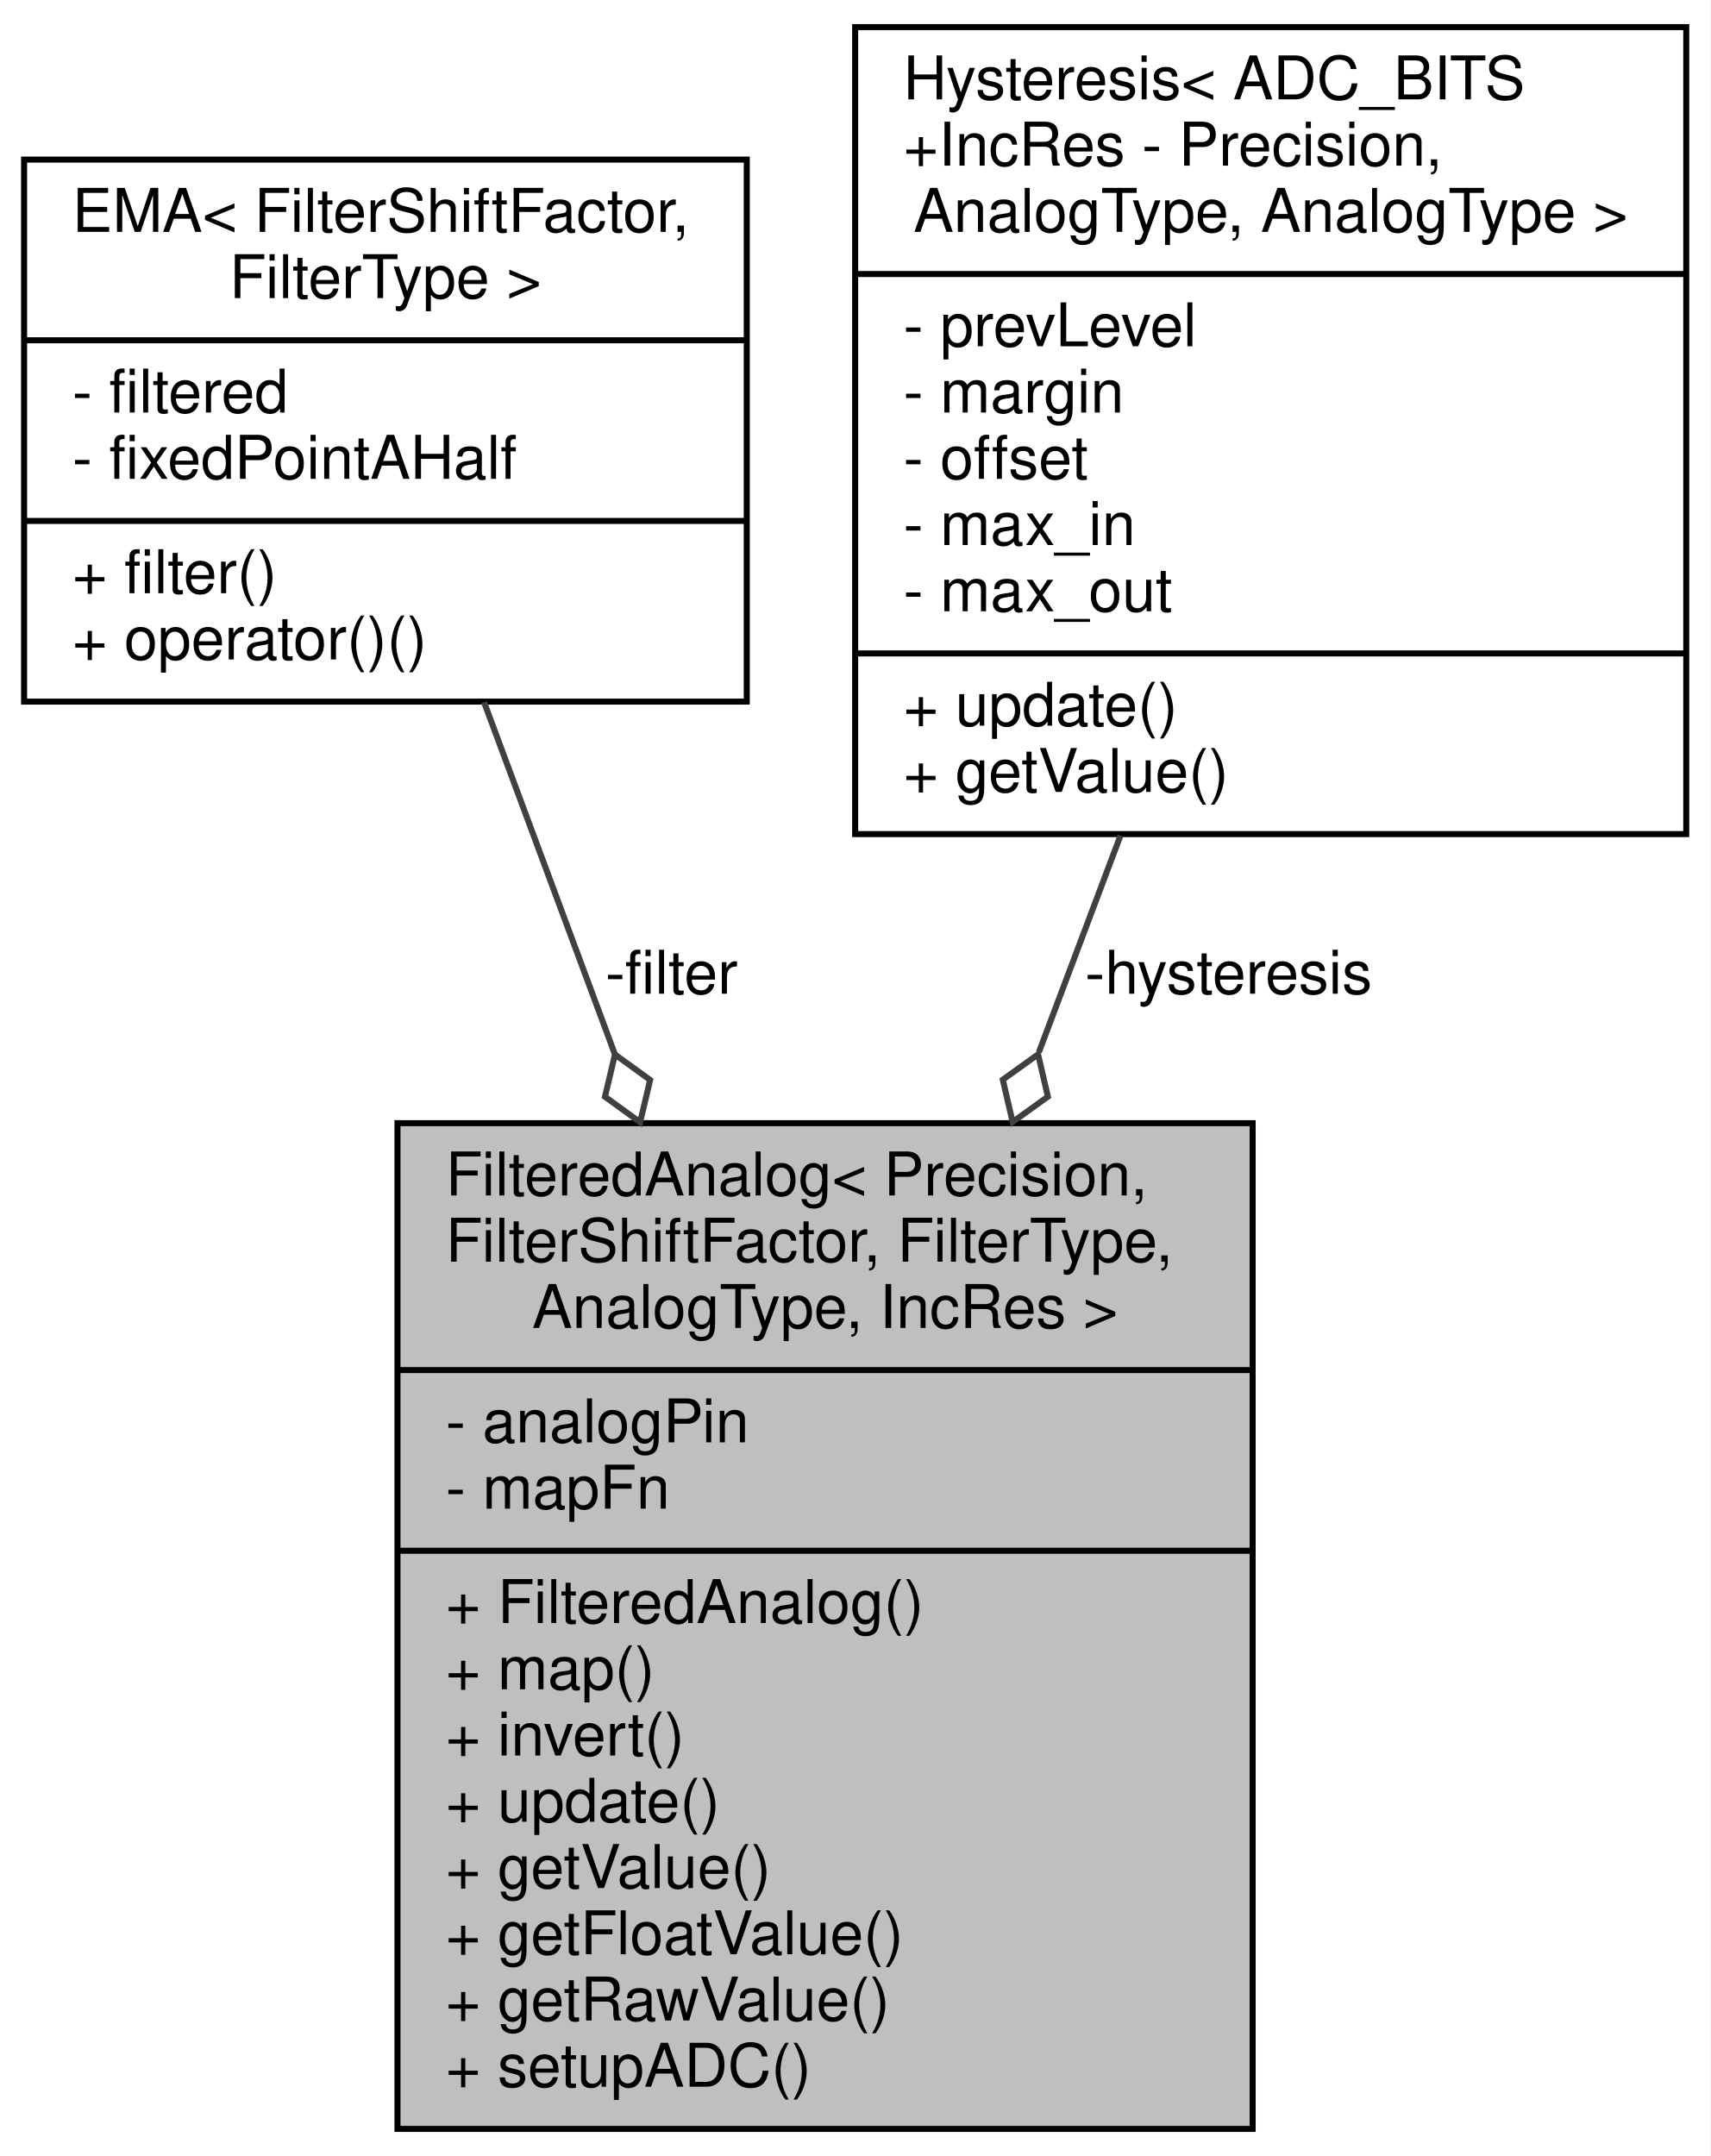
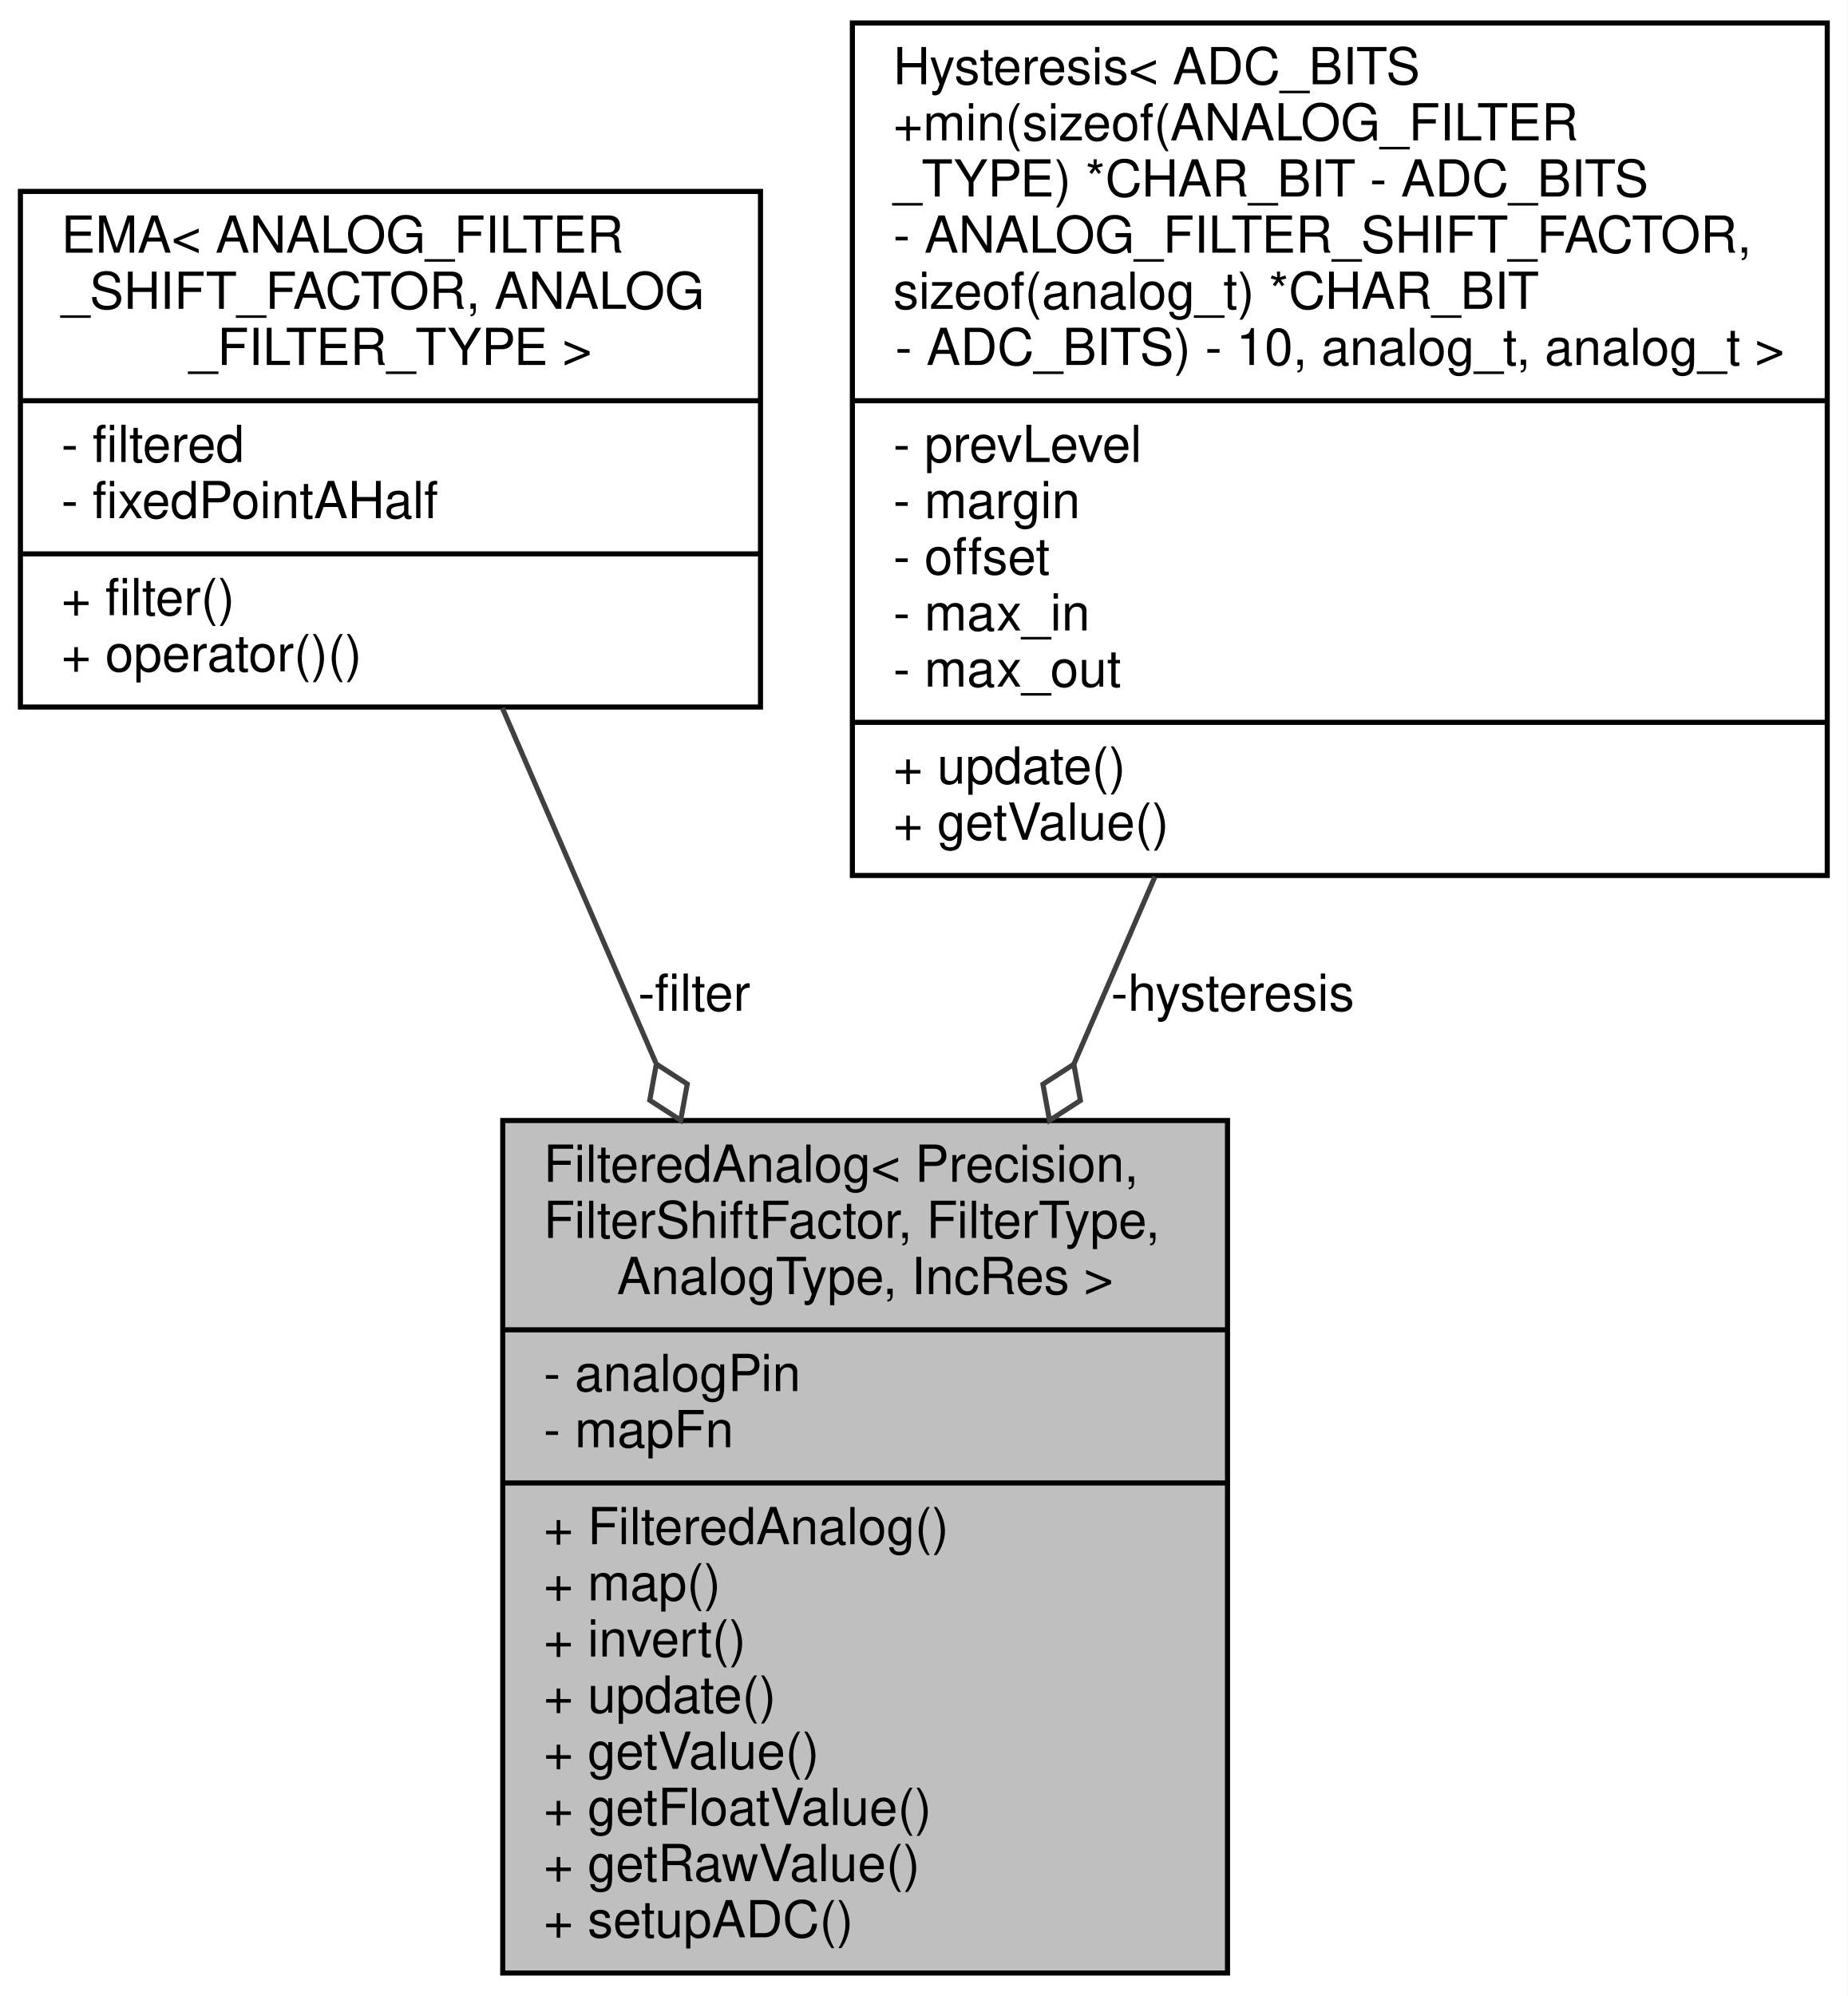
- <svg xmlns="http://www.w3.org/2000/svg" xmlns:xlink="http://www.w3.org/1999/xlink" width="284pt" height="358pt" viewBox="0.00 0.00 284.00 358.00">
-   <g id="graph0" class="graph" transform="scale(1 1) rotate(0) translate(4 354)">
-     <polygon fill="white" stroke="none" points="-4,4 -4,-354 280,-354 280,4 -4,4" />
+ <svg xmlns="http://www.w3.org/2000/svg" xmlns:xlink="http://www.w3.org/1999/xlink" width="362pt" height="391pt" viewBox="0.00 0.00 362.00 391.00">
+   <g id="graph0" class="graph" transform="scale(1 1) rotate(0) translate(4 387)">
+     <polygon fill="#ffffff" stroke="transparent" points="-4,4 -4,-387 358,-387 358,4 -4,4" />
    <g id="node1" class="node">
      <g id="a_node1">
        <a xlink:title="A class that reads and filters an analog input.">
-           <polygon fill="#bfbfbf" stroke="black" points="62,-0.5 62,-167.5 204,-167.5 204,-0.5 62,-0.5" />
-           <text text-anchor="start" x="70" y="-155.5" font-family="Helvetica,sans-Serif" font-size="10.00">FilteredAnalog&lt; Precision,</text>
-           <text text-anchor="start" x="70" y="-144.5" font-family="Helvetica,sans-Serif" font-size="10.00"> FilterShiftFactor, FilterType,</text>
-           <text text-anchor="middle" x="133" y="-133.5" font-family="Helvetica,sans-Serif" font-size="10.00"> AnalogType, IncRes &gt;</text>
-           <polyline fill="none" stroke="black" points="62,-126.5 204,-126.5 " />
-           <text text-anchor="start" x="70" y="-114.5" font-family="Helvetica,sans-Serif" font-size="10.00">- analogPin</text>
-           <text text-anchor="start" x="70" y="-103.5" font-family="Helvetica,sans-Serif" font-size="10.00">- mapFn</text>
-           <polyline fill="none" stroke="black" points="62,-96.5 204,-96.5 " />
-           <text text-anchor="start" x="70" y="-84.5" font-family="Helvetica,sans-Serif" font-size="10.00">+ FilteredAnalog()</text>
-           <text text-anchor="start" x="70" y="-73.5" font-family="Helvetica,sans-Serif" font-size="10.00">+ map()</text>
-           <text text-anchor="start" x="70" y="-62.5" font-family="Helvetica,sans-Serif" font-size="10.00">+ invert()</text>
-           <text text-anchor="start" x="70" y="-51.5" font-family="Helvetica,sans-Serif" font-size="10.00">+ update()</text>
-           <text text-anchor="start" x="70" y="-40.5" font-family="Helvetica,sans-Serif" font-size="10.00">+ getValue()</text>
-           <text text-anchor="start" x="70" y="-29.5" font-family="Helvetica,sans-Serif" font-size="10.00">+ getFloatValue()</text>
-           <text text-anchor="start" x="70" y="-18.5" font-family="Helvetica,sans-Serif" font-size="10.00">+ getRawValue()</text>
-           <text text-anchor="start" x="70" y="-7.5" font-family="Helvetica,sans-Serif" font-size="10.00">+ setupADC()</text>
+           <polygon fill="#bfbfbf" stroke="#000000" points="94.5,-.5 94.5,-167.5 236.5,-167.5 236.5,-.5 94.5,-.5" />
+           <text text-anchor="start" x="102.5" y="-155.5" font-family="Helvetica,sans-Serif" font-size="10.00" fill="#000000">FilteredAnalog&lt; Precision,</text>
+           <text text-anchor="start" x="102.5" y="-144.5" font-family="Helvetica,sans-Serif" font-size="10.00" fill="#000000"> FilterShiftFactor, FilterType,</text>
+           <text text-anchor="middle" x="165.5" y="-133.5" font-family="Helvetica,sans-Serif" font-size="10.00" fill="#000000"> AnalogType, IncRes &gt;</text>
+           <polyline fill="none" stroke="#000000" points="94.5,-126.5 236.5,-126.5 " />
+           <text text-anchor="start" x="102.5" y="-114.5" font-family="Helvetica,sans-Serif" font-size="10.00" fill="#000000">- analogPin</text>
+           <text text-anchor="start" x="102.5" y="-103.5" font-family="Helvetica,sans-Serif" font-size="10.00" fill="#000000">- mapFn</text>
+           <polyline fill="none" stroke="#000000" points="94.5,-96.5 236.5,-96.5 " />
+           <text text-anchor="start" x="102.5" y="-84.5" font-family="Helvetica,sans-Serif" font-size="10.00" fill="#000000">+ FilteredAnalog()</text>
+           <text text-anchor="start" x="102.5" y="-73.5" font-family="Helvetica,sans-Serif" font-size="10.00" fill="#000000">+ map()</text>
+           <text text-anchor="start" x="102.5" y="-62.5" font-family="Helvetica,sans-Serif" font-size="10.00" fill="#000000">+ invert()</text>
+           <text text-anchor="start" x="102.5" y="-51.5" font-family="Helvetica,sans-Serif" font-size="10.00" fill="#000000">+ update()</text>
+           <text text-anchor="start" x="102.5" y="-40.5" font-family="Helvetica,sans-Serif" font-size="10.00" fill="#000000">+ getValue()</text>
+           <text text-anchor="start" x="102.5" y="-29.5" font-family="Helvetica,sans-Serif" font-size="10.00" fill="#000000">+ getFloatValue()</text>
+           <text text-anchor="start" x="102.5" y="-18.5" font-family="Helvetica,sans-Serif" font-size="10.00" fill="#000000">+ getRawValue()</text>
+           <text text-anchor="start" x="102.5" y="-7.5" font-family="Helvetica,sans-Serif" font-size="10.00" fill="#000000">+ setupADC()</text>
        </a>
      </g>
    </g>
    <g id="node2" class="node">
      <g id="a_node2">
        <a xlink:href="../../d7/d40/classEMA.html" target="_top" xlink:title=" ">
-           <polygon fill="white" stroke="black" points="0,-237.5 0,-327.5 120,-327.5 120,-237.5 0,-237.5" />
-           <text text-anchor="start" x="8" y="-315.5" font-family="Helvetica,sans-Serif" font-size="10.00">EMA&lt; FilterShiftFactor,</text>
-           <text text-anchor="middle" x="60" y="-304.5" font-family="Helvetica,sans-Serif" font-size="10.00"> FilterType &gt;</text>
-           <polyline fill="none" stroke="black" points="0,-297.5 120,-297.5 " />
-           <text text-anchor="start" x="8" y="-285.5" font-family="Helvetica,sans-Serif" font-size="10.00">- filtered</text>
-           <text text-anchor="start" x="8" y="-274.5" font-family="Helvetica,sans-Serif" font-size="10.00">- fixedPointAHalf</text>
-           <polyline fill="none" stroke="black" points="0,-267.5 120,-267.5 " />
-           <text text-anchor="start" x="8" y="-255.5" font-family="Helvetica,sans-Serif" font-size="10.00">+ filter()</text>
-           <text text-anchor="start" x="8" y="-244.5" font-family="Helvetica,sans-Serif" font-size="10.00">+ operator()()</text>
+           <polygon fill="#ffffff" stroke="#000000" points="0,-248.5 0,-349.5 145,-349.5 145,-248.5 0,-248.5" />
+           <text text-anchor="start" x="8" y="-337.5" font-family="Helvetica,sans-Serif" font-size="10.00" fill="#000000">EMA&lt; ANALOG_FILTER</text>
+           <text text-anchor="start" x="8" y="-326.5" font-family="Helvetica,sans-Serif" font-size="10.00" fill="#000000">_SHIFT_FACTOR, ANALOG</text>
+           <text text-anchor="middle" x="72.5" y="-315.5" font-family="Helvetica,sans-Serif" font-size="10.00" fill="#000000">_FILTER_TYPE &gt;</text>
+           <polyline fill="none" stroke="#000000" points="0,-308.5 145,-308.5 " />
+           <text text-anchor="start" x="8" y="-296.5" font-family="Helvetica,sans-Serif" font-size="10.00" fill="#000000">- filtered</text>
+           <text text-anchor="start" x="8" y="-285.5" font-family="Helvetica,sans-Serif" font-size="10.00" fill="#000000">- fixedPointAHalf</text>
+           <polyline fill="none" stroke="#000000" points="0,-278.5 145,-278.5 " />
+           <text text-anchor="start" x="8" y="-266.5" font-family="Helvetica,sans-Serif" font-size="10.00" fill="#000000">+ filter()</text>
+           <text text-anchor="start" x="8" y="-255.5" font-family="Helvetica,sans-Serif" font-size="10.00" fill="#000000">+ operator()()</text>
        </a>
      </g>
    </g>
    <g id="edge1" class="edge">
-       <path fill="none" stroke="#404040" d="M76.383,-237.402C82.838,-220.025 90.514,-199.363 98.098,-178.949" />
-       <polygon fill="none" stroke="#404040" points="98.115,-178.904 96.454,-171.887 102.293,-167.655 103.954,-174.673 98.115,-178.904" />
-       <text text-anchor="middle" x="107.5" y="-189" font-family="Helvetica,sans-Serif" font-size="10.00"> -filter</text>
+       <path fill="none" stroke="#404040" d="M94.422,-248.32C103.416,-227.529 114.131,-202.757 124.479,-178.834" />
+       <polygon fill="none" stroke="#404040" points="124.595,-178.565 123.306,-171.47 129.359,-167.551 130.648,-174.646 124.595,-178.565" />
+       <text text-anchor="middle" x="132" y="-189" font-family="Helvetica,sans-Serif" font-size="10.00" fill="#000000"> -filter</text>
    </g>
    <g id="node3" class="node">
      <g id="a_node3">
        <a xlink:href="../../d2/dcb/classHysteresis.html" target="_top" xlink:title=" ">
-           <polygon fill="white" stroke="black" points="138,-215.5 138,-349.5 276,-349.5 276,-215.5 138,-215.5" />
-           <text text-anchor="start" x="146" y="-337.5" font-family="Helvetica,sans-Serif" font-size="10.00">Hysteresis&lt; ADC_BITS</text>
-           <text text-anchor="start" x="146" y="-326.5" font-family="Helvetica,sans-Serif" font-size="10.00">+IncRes - Precision,</text>
-           <text text-anchor="middle" x="207" y="-315.5" font-family="Helvetica,sans-Serif" font-size="10.00"> AnalogType, AnalogType &gt;</text>
-           <polyline fill="none" stroke="black" points="138,-308.5 276,-308.5 " />
-           <text text-anchor="start" x="146" y="-296.5" font-family="Helvetica,sans-Serif" font-size="10.00">- prevLevel</text>
-           <text text-anchor="start" x="146" y="-285.5" font-family="Helvetica,sans-Serif" font-size="10.00">- margin</text>
-           <text text-anchor="start" x="146" y="-274.5" font-family="Helvetica,sans-Serif" font-size="10.00">- offset</text>
-           <text text-anchor="start" x="146" y="-263.5" font-family="Helvetica,sans-Serif" font-size="10.00">- max_in</text>
-           <text text-anchor="start" x="146" y="-252.5" font-family="Helvetica,sans-Serif" font-size="10.00">- max_out</text>
-           <polyline fill="none" stroke="black" points="138,-245.5 276,-245.5 " />
-           <text text-anchor="start" x="146" y="-233.5" font-family="Helvetica,sans-Serif" font-size="10.00">+ update()</text>
-           <text text-anchor="start" x="146" y="-222.5" font-family="Helvetica,sans-Serif" font-size="10.00">+ getValue()</text>
+           <polygon fill="#ffffff" stroke="#000000" points="163,-215.5 163,-382.5 354,-382.5 354,-215.5 163,-215.5" />
+           <text text-anchor="start" x="171" y="-370.5" font-family="Helvetica,sans-Serif" font-size="10.00" fill="#000000">Hysteresis&lt; ADC_BITS</text>
+           <text text-anchor="start" x="171" y="-359.5" font-family="Helvetica,sans-Serif" font-size="10.00" fill="#000000">+min(sizeof(ANALOG_FILTER</text>
+           <text text-anchor="start" x="171" y="-348.5" font-family="Helvetica,sans-Serif" font-size="10.00" fill="#000000">_TYPE) *CHAR_BIT - ADC_BITS</text>
+           <text text-anchor="start" x="171" y="-337.5" font-family="Helvetica,sans-Serif" font-size="10.00" fill="#000000"> - ANALOG_FILTER_SHIFT_FACTOR,</text>
+           <text text-anchor="start" x="171" y="-326.5" font-family="Helvetica,sans-Serif" font-size="10.00" fill="#000000"> sizeof(analog_t) *CHAR_BIT </text>
+           <text text-anchor="middle" x="258.5" y="-315.5" font-family="Helvetica,sans-Serif" font-size="10.00" fill="#000000">- ADC_BITS) - 10, analog_t, analog_t &gt;</text>
+           <polyline fill="none" stroke="#000000" points="163,-308.5 354,-308.5 " />
+           <text text-anchor="start" x="171" y="-296.5" font-family="Helvetica,sans-Serif" font-size="10.00" fill="#000000">- prevLevel</text>
+           <text text-anchor="start" x="171" y="-285.5" font-family="Helvetica,sans-Serif" font-size="10.00" fill="#000000">- margin</text>
+           <text text-anchor="start" x="171" y="-274.5" font-family="Helvetica,sans-Serif" font-size="10.00" fill="#000000">- offset</text>
+           <text text-anchor="start" x="171" y="-263.5" font-family="Helvetica,sans-Serif" font-size="10.00" fill="#000000">- max_in</text>
+           <text text-anchor="start" x="171" y="-252.5" font-family="Helvetica,sans-Serif" font-size="10.00" fill="#000000">- max_out</text>
+           <polyline fill="none" stroke="#000000" points="163,-245.5 354,-245.5 " />
+           <text text-anchor="start" x="171" y="-233.5" font-family="Helvetica,sans-Serif" font-size="10.00" fill="#000000">+ update()</text>
+           <text text-anchor="start" x="171" y="-222.5" font-family="Helvetica,sans-Serif" font-size="10.00" fill="#000000">+ getValue()</text>
        </a>
      </g>
    </g>
    <g id="edge2" class="edge">
-       <path fill="none" stroke="#404040" d="M182.05,-215.248C177.694,-203.681 173.088,-191.449 168.512,-179.298" />
-       <polygon fill="none" stroke="#404040" points="168.372,-178.927 162.514,-174.722 164.143,-167.697 170.001,-171.902 168.372,-178.927" />
-       <text text-anchor="middle" x="200" y="-189" font-family="Helvetica,sans-Serif" font-size="10.00"> -hysteresis</text>
+       <path fill="none" stroke="#404040" d="M222.278,-215.26C217.084,-203.254 211.711,-190.831 206.434,-178.633" />
+       <polygon fill="none" stroke="#404040" points="206.388,-178.525 200.334,-174.607 201.624,-167.512 207.677,-171.43 206.388,-178.525" />
+       <text text-anchor="middle" x="237.5" y="-189" font-family="Helvetica,sans-Serif" font-size="10.00" fill="#000000"> -hysteresis</text>
    </g>
  </g>
</svg>
